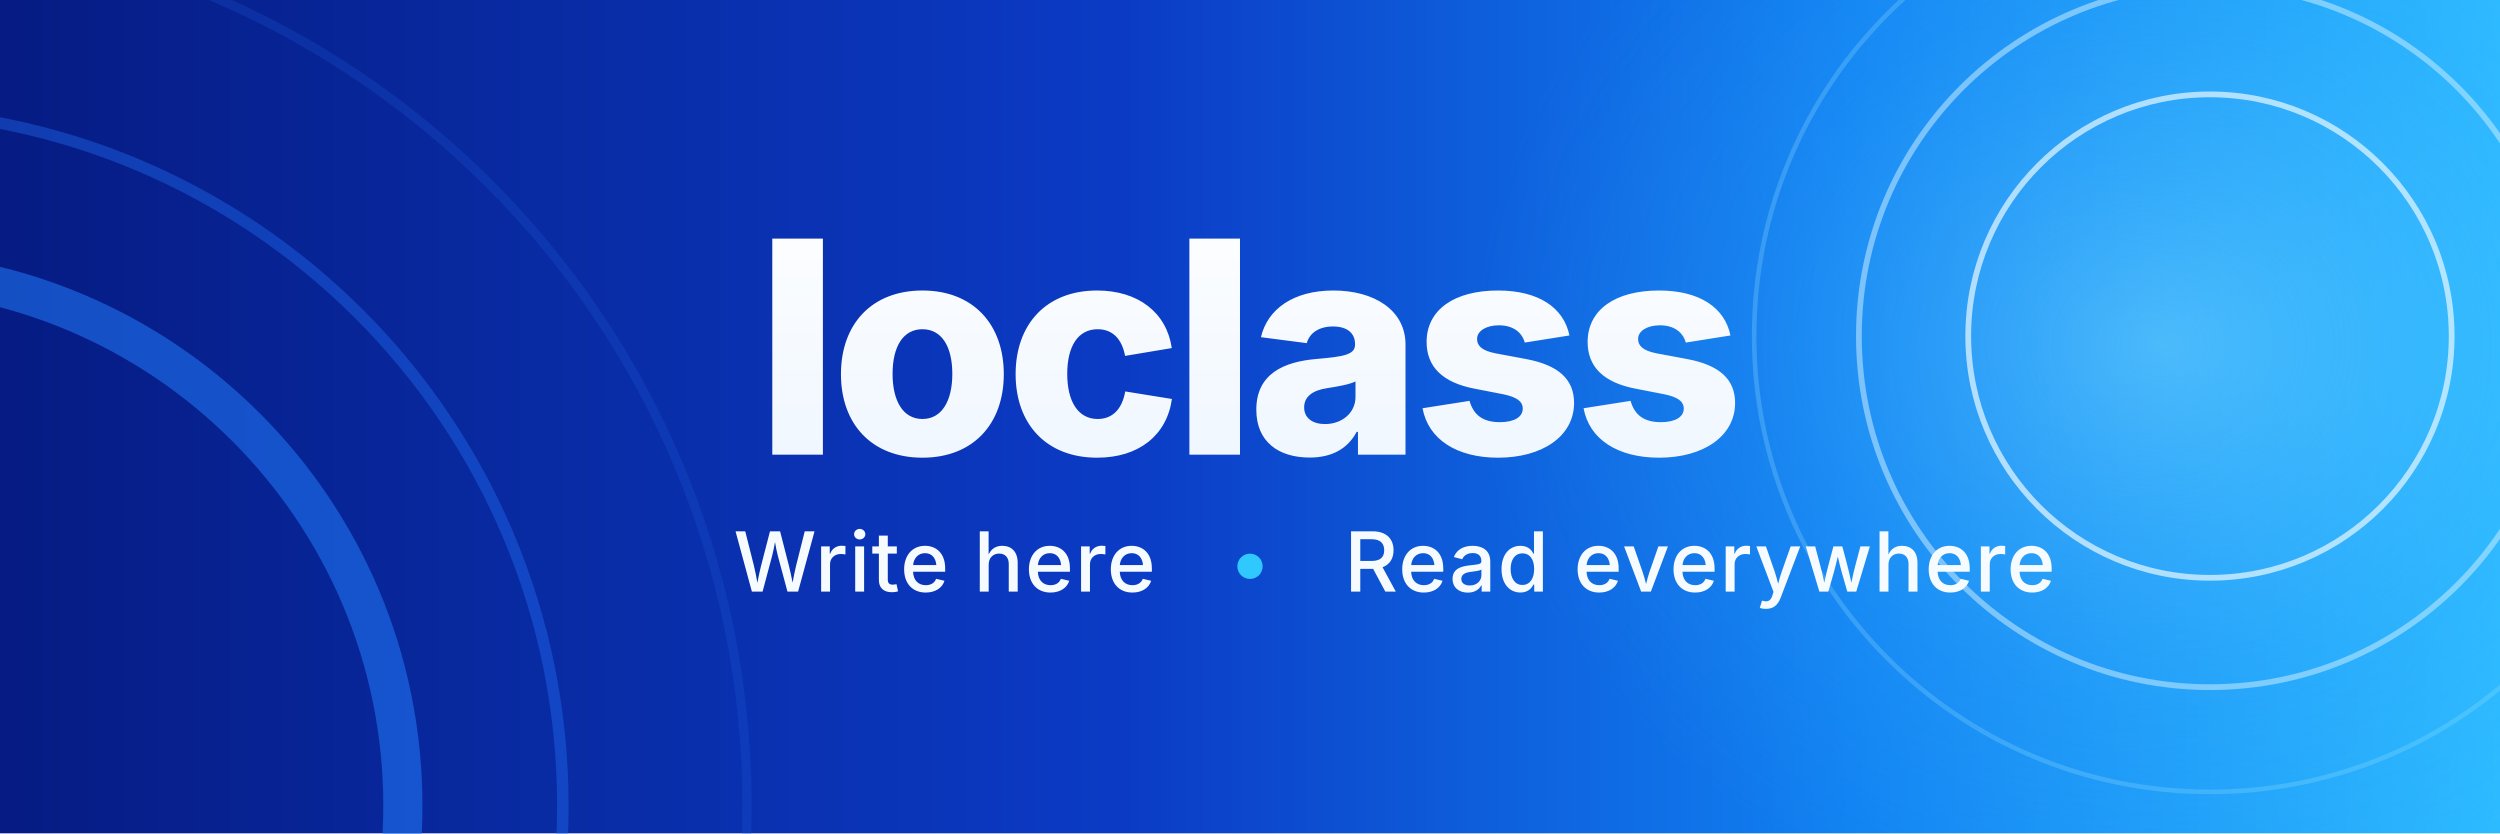
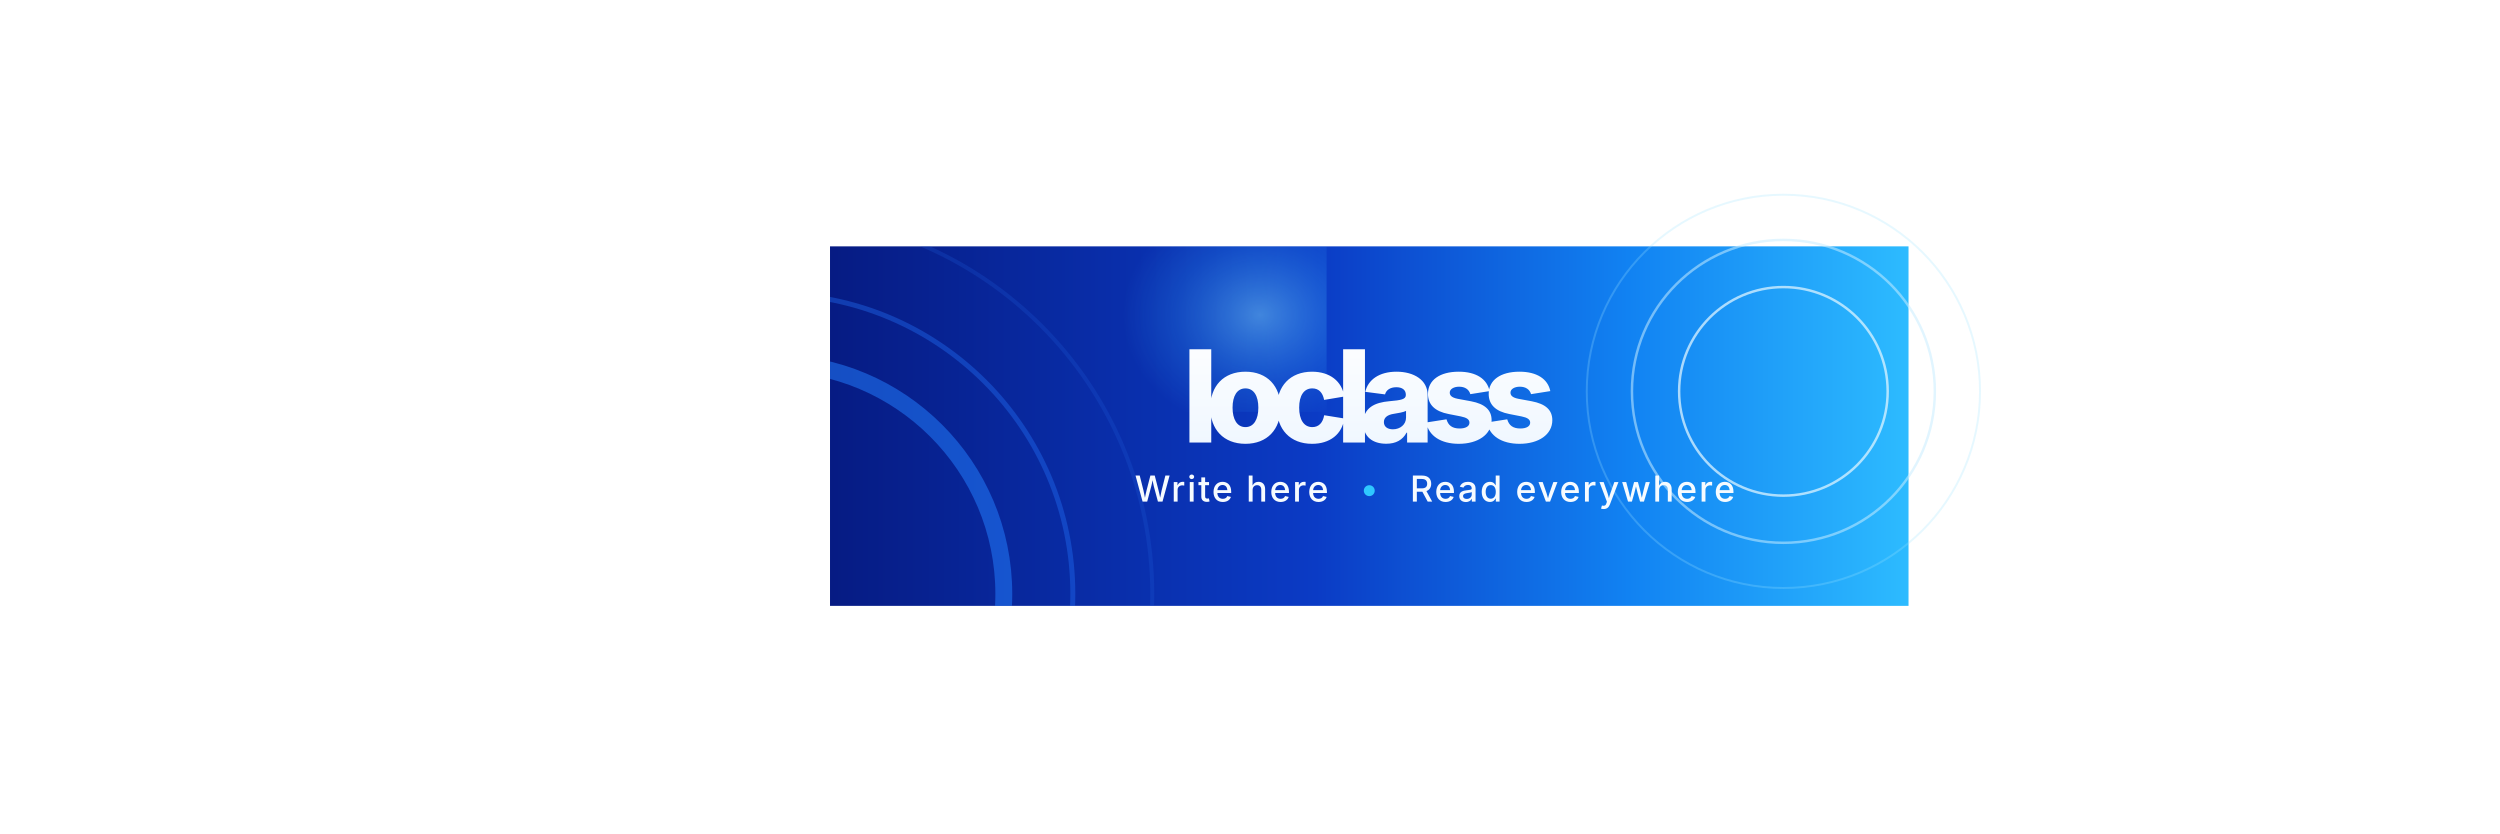
- <svg xmlns="http://www.w3.org/2000/svg" width="2172" height="724" viewBox="0 0 2172 724" role="img" aria-labelledby="title desc">
-   <defs>
-     <linearGradient id="loclass-bg" x1="0" y1="0" x2="2172" y2="0" gradientUnits="userSpaceOnUse">
-       <stop offset="0" stop-color="#061B83" />
-       <stop offset="0.45" stop-color="#0B3BC5" />
-       <stop offset="0.74" stop-color="#1182F2" />
-       <stop offset="1" stop-color="#2DBBFF" />
+ <svg xmlns="http://www.w3.org/2000/svg" width="2172" height="724" viewBox="0 0 2172 724" role="img" aria-labelledby="title desc" version="1.1" id="svg17">
+   <defs id="defs9">
+     <linearGradient id="loclass-bg" x1="0" y1="0" x2="2172" y2="0" gradientUnits="userSpaceOnUse" gradientTransform="matrix(0.3124024,0,0,0.3124024,721.114,201.4252)">
+       <stop offset="0" stop-color="#061B83" id="stop1" />
+       <stop offset="0.45" stop-color="#0B3BC5" id="stop2" />
+       <stop offset="0.74" stop-color="#1182F2" id="stop3" />
+       <stop offset="1" stop-color="#2DBBFF" id="stop4" />
    </linearGradient>
-     <radialGradient id="loclass-glow" cx="0" cy="0" r="1" gradientUnits="userSpaceOnUse" gradientTransform="translate(1880 300) rotate(90) scale(510 600)">
-       <stop offset="0" stop-color="#7DDAFF" stop-opacity="0.48" />
-       <stop offset="0.62" stop-color="#39AFFF" stop-opacity="0.18" />
-       <stop offset="1" stop-color="#39AFFF" stop-opacity="0" />
+     <radialGradient id="loclass-glow" cx="0" cy="0" r="1" gradientUnits="userSpaceOnUse" gradientTransform="matrix(0,73.35415,-86.299,0,991.5176,244.5747)">
+       <stop offset="0" stop-color="#7DDAFF" stop-opacity="0.48" id="stop5" />
+       <stop offset="0.62" stop-color="#39AFFF" stop-opacity="0.18" id="stop6" />
+       <stop offset="1" stop-color="#39AFFF" stop-opacity="0" id="stop7" />
    </radialGradient>
-     <linearGradient id="loclass-wordmark" x1="0" y1="150" x2="0" y2="430" gradientUnits="userSpaceOnUse">
-       <stop offset="0" stop-color="#FFFFFF" />
-       <stop offset="1" stop-color="#EEF6FF" />
+     <linearGradient id="loclass-wordmark" x1="0" y1="150" x2="0" y2="430" gradientUnits="userSpaceOnUse" gradientTransform="matrix(0.3124024,0,0,0.3124024,721.114,201.4252)">
+       <stop offset="0" stop-color="#FFFFFF" id="stop8" />
+       <stop offset="1" stop-color="#EEF6FF" id="stop9" />
    </linearGradient>
+     <clipPath clipPathUnits="userSpaceOnUse" id="clipPath17">
+       <rect style="fill:#5fd35f;stroke:#000000" id="rect18" width="678.538" height="226.179" x="721.114" y="201.425" />
+     </clipPath>
+     <clipPath clipPathUnits="userSpaceOnUse" id="clipPath18">
+       <rect style="fill:#5fd35f;stroke:#000000" id="rect19" width="678.538" height="226.179" x="721.114" y="201.425" />
+     </clipPath>
+     <clipPath clipPathUnits="userSpaceOnUse" id="clipPath19">
+       <rect style="fill:#5fd35f;stroke:#000000" id="rect20" width="678.538" height="226.179" x="721.114" y="201.425" />
+     </clipPath>
  </defs>
-   <rect width="2172" height="724" fill="url(#loclass-bg)" />
-   <rect width="2172" height="724" fill="url(#loclass-glow)" />
-   <circle cx="-115" cy="700" r="465" fill="none" stroke="#2480FF" stroke-width="34" stroke-opacity="0.52" />
-   <circle cx="-115" cy="700" r="604" fill="none" stroke="#2677FF" stroke-width="10" stroke-opacity="0.36" />
-   <circle cx="-115" cy="700" r="764" fill="none" stroke="#1E5EDB" stroke-width="8" stroke-opacity="0.24" />
-   <circle cx="1920" cy="292" r="210" fill="none" stroke="#DFF4FF" stroke-width="5" stroke-opacity="0.74" />
-   <circle cx="1920" cy="292" r="305" fill="none" stroke="#C8EDFF" stroke-width="5" stroke-opacity="0.54" />
-   <circle cx="1920" cy="292" r="396" fill="none" stroke="#9EE5FF" stroke-width="4" stroke-opacity="0.25" />
-   <text x="1086" y="395" text-anchor="middle" font-family="Aptos, Poppins, Montserrat, Inter, Arial, sans-serif" font-size="258" font-weight="800" letter-spacing="-8" fill="url(#loclass-wordmark)">loclass</text>
-   <text x="1004" y="514" text-anchor="end" font-family="Aptos, Poppins, Montserrat, Inter, Arial, sans-serif" font-size="72" font-weight="500" letter-spacing="1.2" fill="#F6FBFF">Write here</text>
-   <circle cx="1086" cy="492" r="11" fill="#2FC8FF" />
-   <text x="1168" y="514" text-anchor="start" font-family="Aptos, Poppins, Montserrat, Inter, Arial, sans-serif" font-size="72" font-weight="500" letter-spacing="1.2" fill="#F6FBFF">Read everywhere</text>
+   <g id="g20" transform="matrix(1.380932,0,0,1.380932,-274.6952,-64.11481)">
+     <rect width="678.538" height="226.179" fill="url(#loclass-bg)" id="rect9" style="fill:url(#loclass-bg);stroke-width:0.312" x="721.114" y="201.425" />
+     <rect width="312.402" height="104.134" fill="url(#loclass-glow)" id="rect10" style="fill:url(#loclass-glow);stroke-width:0.144" x="721.114" y="201.425" />
+     <circle cx="685.188" cy="420.107" r="145.267" fill="none" stroke="#2480ff" stroke-width="10.622" stroke-opacity="0.52" id="circle10" clip-path="url(#clipPath19)" />
+     <circle cx="685.188" cy="420.107" r="188.691" fill="none" stroke="#2677ff" stroke-width="3.124" stroke-opacity="0.36" id="circle11" clip-path="url(#clipPath18)" />
+     <circle cx="685.188" cy="420.107" r="238.675" fill="none" stroke="#1e5edb" stroke-width="2.499" stroke-opacity="0.24" id="circle12" clip-path="url(#clipPath17)" />
+     <circle cx="1320.927" cy="292.647" r="65.605" fill="none" stroke="#dff4ff" stroke-width="1.562" stroke-opacity="0.74" id="circle13" />
+     <circle cx="1320.927" cy="292.647" r="95.283" fill="none" stroke="#c8edff" stroke-width="1.562" stroke-opacity="0.54" id="circle14" />
+     <circle cx="1320.927" cy="292.647" r="123.711" fill="none" stroke="#9ee5ff" stroke-width="1.25" stroke-opacity="0.25" id="circle15" />
+     <text x="1060.383" y="324.824" text-anchor="middle" font-family="Aptos, Poppins, Montserrat, Inter, Arial, sans-serif" font-size="80.6px" font-weight="800" letter-spacing="-8" fill="url(#loclass-wordmark)" id="text15" style="fill:url(#loclass-wordmark);stroke-width:0.312">loclass</text>
+     <text x="1034.766" y="362" text-anchor="end" font-family="Aptos, Poppins, Montserrat, Inter, Arial, sans-serif" font-size="22.493px" font-weight="500" letter-spacing="1.2" fill="#f6fbff" id="text16" style="stroke-width:0.312">Write here</text>
+     <circle cx="1060.383" cy="355.127" r="3.436" fill="#2fc8ff" id="circle16" style="stroke-width:0.312" />
+     <text x="1086" y="362" text-anchor="start" font-family="Aptos, Poppins, Montserrat, Inter, Arial, sans-serif" font-size="22.493px" font-weight="500" letter-spacing="1.2" fill="#f6fbff" id="text17" style="stroke-width:0.312">Read everywhere</text>
+   </g>
</svg>
